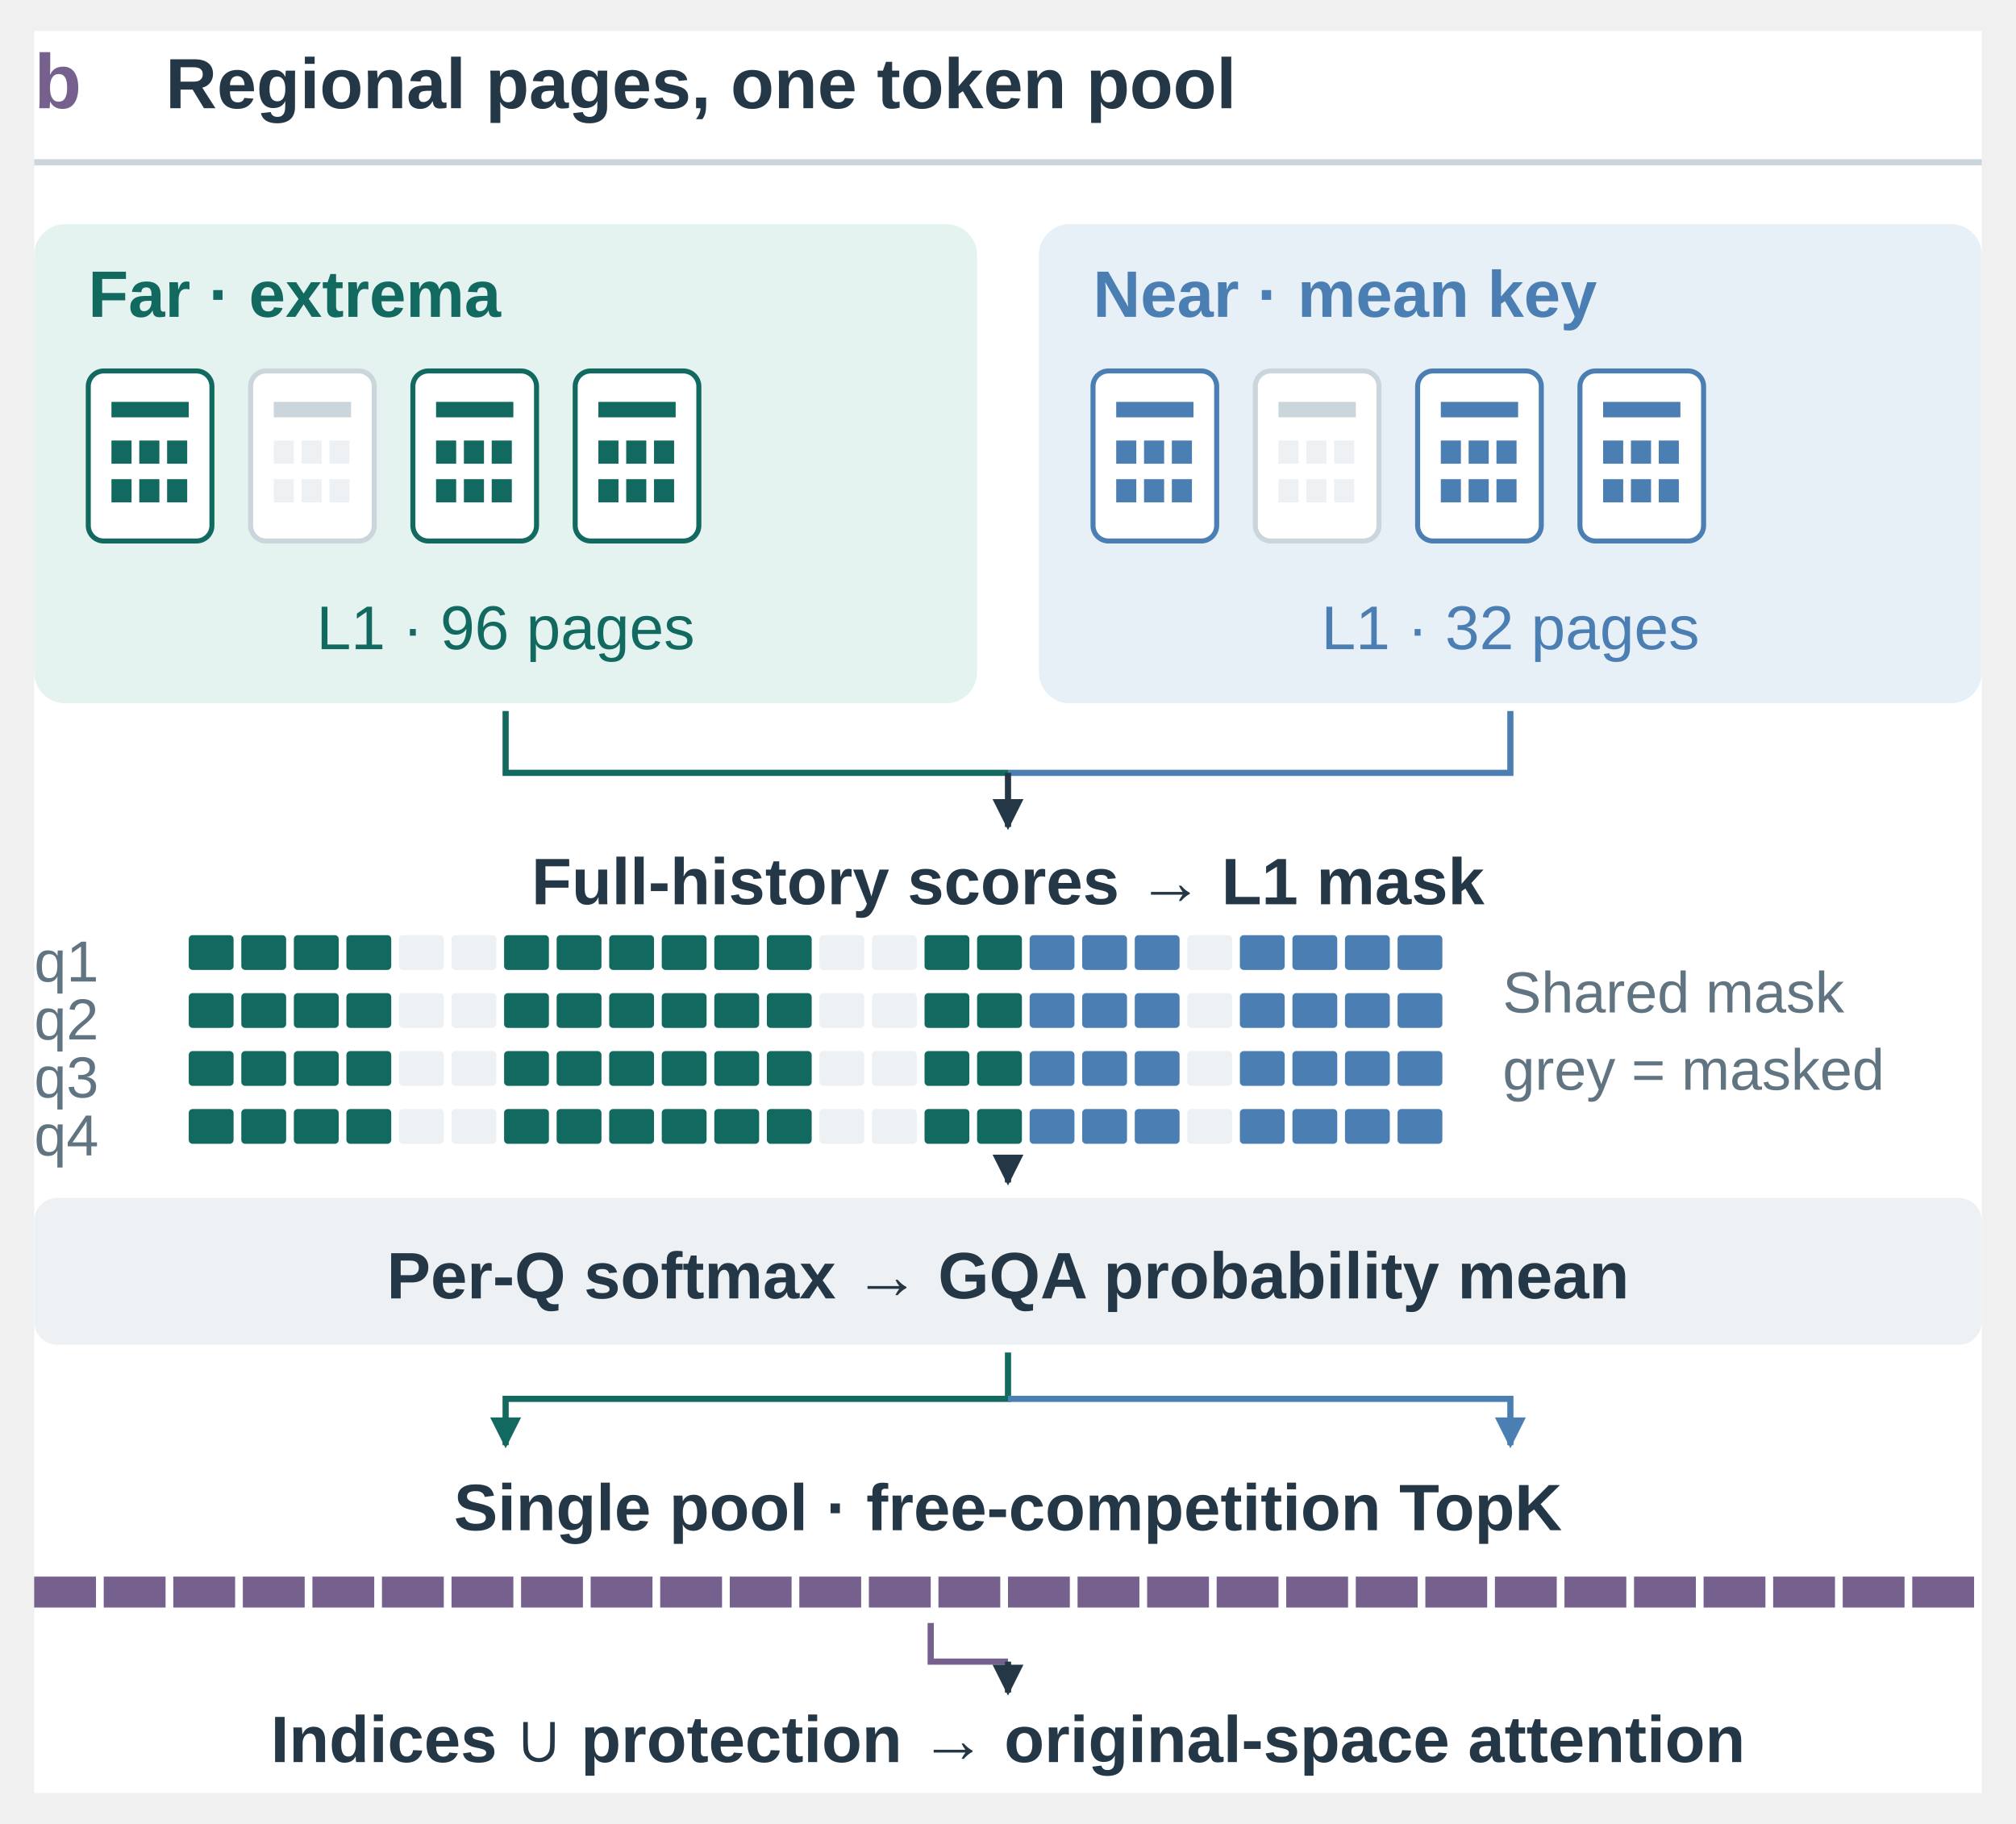
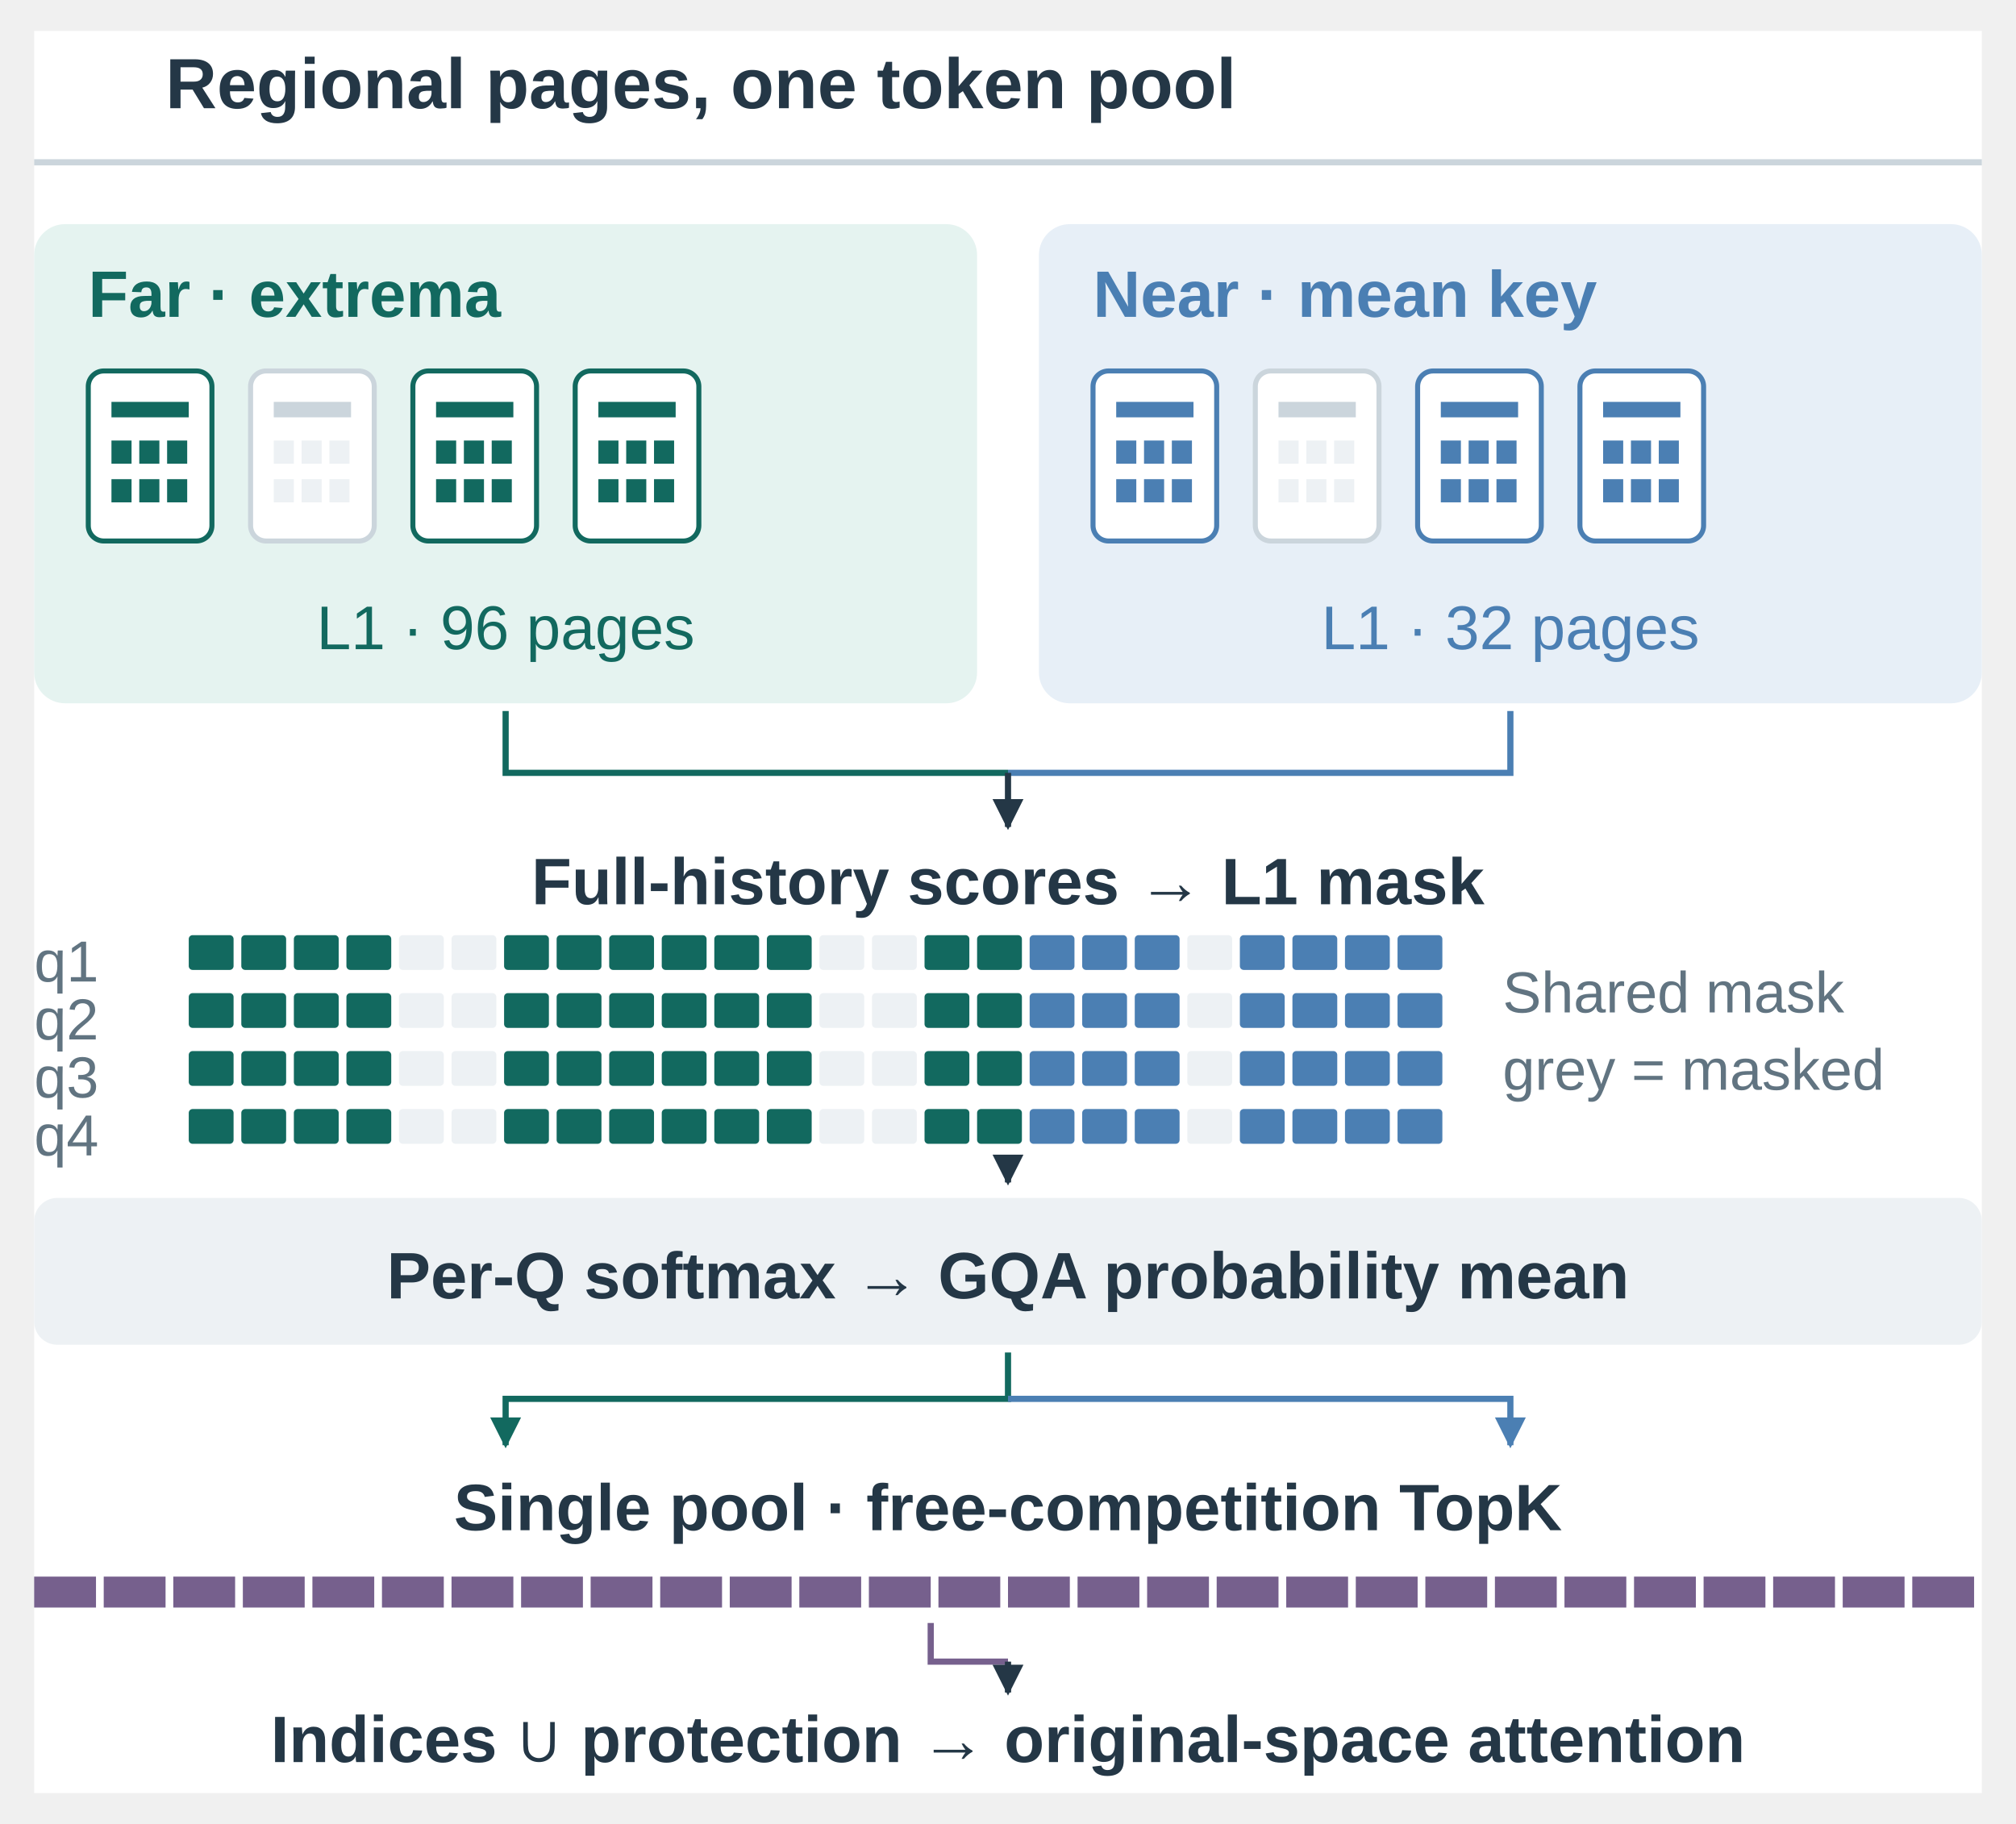
<svg xmlns="http://www.w3.org/2000/svg" width="252pt" height="228pt" viewBox="-4 -4 260 236">
  <defs>
    <marker id="ink" markerWidth="5" markerHeight="5" refX="4.5" refY="2.5" orient="auto">
      <path d="M0 0L5 2.5L0 5Z" fill="#243746" />
    </marker>
    <marker id="muted" markerWidth="5" markerHeight="5" refX="4.5" refY="2.5" orient="auto">
      <path d="M0 0L5 2.5L0 5Z" fill="#617481" />
    </marker>
    <marker id="line" markerWidth="5" markerHeight="5" refX="4.5" refY="2.5" orient="auto">
      <path d="M0 0L5 2.5L0 5Z" fill="#CBD5DC" />
    </marker>
    <marker id="pale" markerWidth="5" markerHeight="5" refX="4.5" refY="2.5" orient="auto">
      <path d="M0 0L5 2.5L0 5Z" fill="#EDF1F4" />
    </marker>
    <marker id="purple" markerWidth="5" markerHeight="5" refX="4.5" refY="2.5" orient="auto">
      <path d="M0 0L5 2.5L0 5Z" fill="#76608D" />
    </marker>
    <marker id="pl" markerWidth="5" markerHeight="5" refX="4.5" refY="2.5" orient="auto">
      <path d="M0 0L5 2.5L0 5Z" fill="#EEE9F3" />
    </marker>
    <marker id="near" markerWidth="5" markerHeight="5" refX="4.5" refY="2.5" orient="auto">
      <path d="M0 0L5 2.5L0 5Z" fill="#4B7FB3" />
    </marker>
    <marker id="nl" markerWidth="5" markerHeight="5" refX="4.5" refY="2.5" orient="auto">
      <path d="M0 0L5 2.5L0 5Z" fill="#E7EFF7" />
    </marker>
    <marker id="far" markerWidth="5" markerHeight="5" refX="4.5" refY="2.5" orient="auto">
      <path d="M0 0L5 2.5L0 5Z" fill="#12695F" />
    </marker>
    <marker id="fl" markerWidth="5" markerHeight="5" refX="4.5" refY="2.5" orient="auto">
      <path d="M0 0L5 2.5L0 5Z" fill="#E5F3F0" />
    </marker>
    <marker id="gate" markerWidth="5" markerHeight="5" refX="4.5" refY="2.5" orient="auto">
      <path d="M0 0L5 2.5L0 5Z" fill="#AE6B2D" />
    </marker>
    <marker id="gl" markerWidth="5" markerHeight="5" refX="4.5" refY="2.5" orient="auto">
      <path d="M0 0L5 2.5L0 5Z" fill="#FAF0E5" />
    </marker>
    <marker id="white" markerWidth="5" markerHeight="5" refX="4.5" refY="2.5" orient="auto">
      <path d="M0 0L5 2.5L0 5Z" fill="#FFFFFF" />
    </marker>
  </defs>
  <rect width="252" height="228" fill="white" />
-   <text x="0" y="10" font-family="Liberation Sans" font-size="10" fill="#76608D" font-weight="700" text-anchor="start">b</text>
+   <text x="0" y="10" font-family="Liberation Sans" font-size="10" fill="#76608D" font-weight="700" text-anchor="start" />
  <text x="17" y="10" font-family="Liberation Sans" font-size="9.2" fill="#243746" font-weight="700" text-anchor="start">Regional pages, one token pool</text>
  <polyline points="0,17 252,17" fill="none" stroke="#CBD5DC" stroke-width=".8" />
  <rect x="0" y="25" width="122" height="62" rx="4" fill="#E5F3F0" />
  <text x="7" y="37" font-family="Liberation Sans" font-size="8.5" fill="#12695F" font-weight="700" text-anchor="start">Far · extrema</text>
  <rect x="7" y="44" width="16" height="22" rx="2" fill="#FFFFFF" stroke="#12695F" stroke-width=".65" />
  <rect x="10" y="48" width="10" height="2" rx="0" fill="#12695F" />
  <rect x="10.0" y="53" width="2.6" height="3" rx="0" fill="#12695F" />
  <rect x="13.6" y="53" width="2.6" height="3" rx="0" fill="#12695F" />
  <rect x="17.2" y="53" width="2.6" height="3" rx="0" fill="#12695F" />
  <rect x="10.0" y="58" width="2.6" height="3" rx="0" fill="#12695F" />
  <rect x="13.6" y="58" width="2.6" height="3" rx="0" fill="#12695F" />
  <rect x="17.2" y="58" width="2.6" height="3" rx="0" fill="#12695F" />
  <rect x="28" y="44" width="16" height="22" rx="2" fill="#FFFFFF" stroke="#CBD5DC" stroke-width=".65" />
  <rect x="31" y="48" width="10" height="2" rx="0" fill="#CBD5DC" />
  <rect x="31.0" y="53" width="2.6" height="3" rx="0" fill="#EDF1F4" />
  <rect x="34.6" y="53" width="2.6" height="3" rx="0" fill="#EDF1F4" />
  <rect x="38.2" y="53" width="2.6" height="3" rx="0" fill="#EDF1F4" />
  <rect x="31.0" y="58" width="2.6" height="3" rx="0" fill="#EDF1F4" />
  <rect x="34.6" y="58" width="2.6" height="3" rx="0" fill="#EDF1F4" />
  <rect x="38.2" y="58" width="2.6" height="3" rx="0" fill="#EDF1F4" />
  <rect x="49" y="44" width="16" height="22" rx="2" fill="#FFFFFF" stroke="#12695F" stroke-width=".65" />
  <rect x="52" y="48" width="10" height="2" rx="0" fill="#12695F" />
  <rect x="52.0" y="53" width="2.6" height="3" rx="0" fill="#12695F" />
  <rect x="55.6" y="53" width="2.6" height="3" rx="0" fill="#12695F" />
  <rect x="59.2" y="53" width="2.6" height="3" rx="0" fill="#12695F" />
  <rect x="52.0" y="58" width="2.6" height="3" rx="0" fill="#12695F" />
  <rect x="55.6" y="58" width="2.6" height="3" rx="0" fill="#12695F" />
  <rect x="59.2" y="58" width="2.6" height="3" rx="0" fill="#12695F" />
  <rect x="70" y="44" width="16" height="22" rx="2" fill="#FFFFFF" stroke="#12695F" stroke-width=".65" />
  <rect x="73" y="48" width="10" height="2" rx="0" fill="#12695F" />
  <rect x="73.0" y="53" width="2.6" height="3" rx="0" fill="#12695F" />
  <rect x="76.6" y="53" width="2.6" height="3" rx="0" fill="#12695F" />
  <rect x="80.2" y="53" width="2.6" height="3" rx="0" fill="#12695F" />
  <rect x="73.0" y="58" width="2.6" height="3" rx="0" fill="#12695F" />
  <rect x="76.6" y="58" width="2.6" height="3" rx="0" fill="#12695F" />
  <rect x="80.2" y="58" width="2.6" height="3" rx="0" fill="#12695F" />
  <rect x="6" y="69" width="110" height="16" rx="3" fill="#E5F3F0" />
  <text x="61.0" y="80" font-family="Liberation Sans" font-size="8" fill="#12695F" font-weight="400" text-anchor="middle">L1 · 96 pages</text>
  <rect x="130" y="25" width="122" height="62" rx="4" fill="#E7EFF7" />
  <text x="137" y="37" font-family="Liberation Sans" font-size="8.5" fill="#4B7FB3" font-weight="700" text-anchor="start">Near · mean key</text>
  <rect x="137" y="44" width="16" height="22" rx="2" fill="#FFFFFF" stroke="#4B7FB3" stroke-width=".65" />
  <rect x="140" y="48" width="10" height="2" rx="0" fill="#4B7FB3" />
  <rect x="140.0" y="53" width="2.6" height="3" rx="0" fill="#4B7FB3" />
  <rect x="143.6" y="53" width="2.6" height="3" rx="0" fill="#4B7FB3" />
  <rect x="147.2" y="53" width="2.6" height="3" rx="0" fill="#4B7FB3" />
  <rect x="140.0" y="58" width="2.6" height="3" rx="0" fill="#4B7FB3" />
  <rect x="143.6" y="58" width="2.6" height="3" rx="0" fill="#4B7FB3" />
  <rect x="147.2" y="58" width="2.6" height="3" rx="0" fill="#4B7FB3" />
  <rect x="158" y="44" width="16" height="22" rx="2" fill="#FFFFFF" stroke="#CBD5DC" stroke-width=".65" />
  <rect x="161" y="48" width="10" height="2" rx="0" fill="#CBD5DC" />
  <rect x="161.0" y="53" width="2.6" height="3" rx="0" fill="#EDF1F4" />
  <rect x="164.6" y="53" width="2.6" height="3" rx="0" fill="#EDF1F4" />
  <rect x="168.2" y="53" width="2.6" height="3" rx="0" fill="#EDF1F4" />
  <rect x="161.0" y="58" width="2.6" height="3" rx="0" fill="#EDF1F4" />
  <rect x="164.6" y="58" width="2.6" height="3" rx="0" fill="#EDF1F4" />
  <rect x="168.2" y="58" width="2.6" height="3" rx="0" fill="#EDF1F4" />
  <rect x="179" y="44" width="16" height="22" rx="2" fill="#FFFFFF" stroke="#4B7FB3" stroke-width=".65" />
  <rect x="182" y="48" width="10" height="2" rx="0" fill="#4B7FB3" />
  <rect x="182.0" y="53" width="2.6" height="3" rx="0" fill="#4B7FB3" />
  <rect x="185.6" y="53" width="2.6" height="3" rx="0" fill="#4B7FB3" />
  <rect x="189.2" y="53" width="2.6" height="3" rx="0" fill="#4B7FB3" />
  <rect x="182.0" y="58" width="2.6" height="3" rx="0" fill="#4B7FB3" />
  <rect x="185.6" y="58" width="2.6" height="3" rx="0" fill="#4B7FB3" />
  <rect x="189.2" y="58" width="2.6" height="3" rx="0" fill="#4B7FB3" />
  <rect x="200" y="44" width="16" height="22" rx="2" fill="#FFFFFF" stroke="#4B7FB3" stroke-width=".65" />
  <rect x="203" y="48" width="10" height="2" rx="0" fill="#4B7FB3" />
  <rect x="203.0" y="53" width="2.6" height="3" rx="0" fill="#4B7FB3" />
  <rect x="206.6" y="53" width="2.6" height="3" rx="0" fill="#4B7FB3" />
  <rect x="210.2" y="53" width="2.6" height="3" rx="0" fill="#4B7FB3" />
  <rect x="203.0" y="58" width="2.6" height="3" rx="0" fill="#4B7FB3" />
  <rect x="206.6" y="58" width="2.6" height="3" rx="0" fill="#4B7FB3" />
  <rect x="210.2" y="58" width="2.6" height="3" rx="0" fill="#4B7FB3" />
  <rect x="136" y="69" width="110" height="16" rx="3" fill="#E7EFF7" />
  <text x="191.0" y="80" font-family="Liberation Sans" font-size="8" fill="#4B7FB3" font-weight="400" text-anchor="middle">L1 · 32 pages</text>
  <polyline points="61,88 61,96 126,96" fill="none" stroke="#12695F" stroke-width=".8" />
  <polyline points="191,88 191,96 126,96" fill="none" stroke="#4B7FB3" stroke-width=".8" />
  <polyline points="126,96 126,103" fill="none" stroke="#243746" stroke-width=".8" marker-end="url(#ink)" />
  <text x="126" y="113" font-family="Liberation Sans" font-size="8.5" fill="#243746" font-weight="700" text-anchor="middle">Full-history scores → L1 mask</text>
  <text x="0" y="123.0" font-family="Liberation Sans" font-size="7.5" fill="#617481" font-weight="400" text-anchor="start">q1</text>
  <rect x="20.0" y="117.0" width="5.8" height="4.5" rx="0.5" fill="#12695F" />
  <rect x="26.8" y="117.0" width="5.8" height="4.5" rx="0.5" fill="#12695F" />
  <rect x="33.6" y="117.0" width="5.8" height="4.5" rx="0.5" fill="#12695F" />
  <rect x="40.4" y="117.0" width="5.8" height="4.5" rx="0.5" fill="#12695F" />
  <rect x="47.2" y="117.0" width="5.8" height="4.5" rx="0.5" fill="#EDF1F4" />
  <rect x="54.0" y="117.0" width="5.8" height="4.5" rx="0.5" fill="#EDF1F4" />
  <rect x="60.8" y="117.0" width="5.8" height="4.5" rx="0.5" fill="#12695F" />
  <rect x="67.6" y="117.0" width="5.8" height="4.5" rx="0.5" fill="#12695F" />
  <rect x="74.4" y="117.0" width="5.8" height="4.5" rx="0.5" fill="#12695F" />
  <rect x="81.2" y="117.0" width="5.8" height="4.5" rx="0.5" fill="#12695F" />
  <rect x="88.0" y="117.0" width="5.8" height="4.5" rx="0.5" fill="#12695F" />
  <rect x="94.8" y="117.0" width="5.8" height="4.5" rx="0.5" fill="#12695F" />
  <rect x="101.6" y="117.0" width="5.8" height="4.5" rx="0.5" fill="#EDF1F4" />
  <rect x="108.4" y="117.0" width="5.8" height="4.5" rx="0.5" fill="#EDF1F4" />
  <rect x="115.2" y="117.0" width="5.8" height="4.5" rx="0.5" fill="#12695F" />
  <rect x="122.0" y="117.0" width="5.8" height="4.5" rx="0.5" fill="#12695F" />
  <rect x="128.8" y="117.0" width="5.8" height="4.5" rx="0.5" fill="#4B7FB3" />
  <rect x="135.6" y="117.0" width="5.8" height="4.5" rx="0.5" fill="#4B7FB3" />
  <rect x="142.4" y="117.0" width="5.8" height="4.5" rx="0.5" fill="#4B7FB3" />
  <rect x="149.2" y="117.0" width="5.8" height="4.5" rx="0.5" fill="#EDF1F4" />
  <rect x="156.0" y="117.0" width="5.8" height="4.5" rx="0.5" fill="#4B7FB3" />
  <rect x="162.8" y="117.0" width="5.8" height="4.5" rx="0.5" fill="#4B7FB3" />
  <rect x="169.6" y="117.0" width="5.8" height="4.5" rx="0.5" fill="#4B7FB3" />
  <rect x="176.4" y="117.0" width="5.8" height="4.5" rx="0.5" fill="#4B7FB3" />
  <text x="0" y="130.5" font-family="Liberation Sans" font-size="7.5" fill="#617481" font-weight="400" text-anchor="start">q2</text>
  <rect x="20.0" y="124.5" width="5.8" height="4.5" rx="0.5" fill="#12695F" />
  <rect x="26.8" y="124.5" width="5.8" height="4.5" rx="0.5" fill="#12695F" />
  <rect x="33.6" y="124.5" width="5.8" height="4.5" rx="0.5" fill="#12695F" />
  <rect x="40.4" y="124.5" width="5.8" height="4.5" rx="0.5" fill="#12695F" />
  <rect x="47.2" y="124.5" width="5.8" height="4.5" rx="0.5" fill="#EDF1F4" />
  <rect x="54.0" y="124.5" width="5.8" height="4.5" rx="0.5" fill="#EDF1F4" />
  <rect x="60.8" y="124.5" width="5.8" height="4.5" rx="0.5" fill="#12695F" />
  <rect x="67.6" y="124.5" width="5.8" height="4.5" rx="0.5" fill="#12695F" />
  <rect x="74.4" y="124.5" width="5.8" height="4.5" rx="0.5" fill="#12695F" />
  <rect x="81.2" y="124.5" width="5.8" height="4.5" rx="0.5" fill="#12695F" />
  <rect x="88.0" y="124.5" width="5.8" height="4.5" rx="0.5" fill="#12695F" />
  <rect x="94.8" y="124.5" width="5.8" height="4.5" rx="0.5" fill="#12695F" />
  <rect x="101.6" y="124.5" width="5.8" height="4.5" rx="0.5" fill="#EDF1F4" />
  <rect x="108.4" y="124.5" width="5.8" height="4.5" rx="0.5" fill="#EDF1F4" />
  <rect x="115.2" y="124.5" width="5.8" height="4.5" rx="0.5" fill="#12695F" />
  <rect x="122.0" y="124.5" width="5.8" height="4.5" rx="0.5" fill="#12695F" />
  <rect x="128.8" y="124.5" width="5.8" height="4.5" rx="0.5" fill="#4B7FB3" />
  <rect x="135.6" y="124.5" width="5.8" height="4.5" rx="0.5" fill="#4B7FB3" />
  <rect x="142.4" y="124.5" width="5.8" height="4.5" rx="0.5" fill="#4B7FB3" />
  <rect x="149.2" y="124.5" width="5.8" height="4.5" rx="0.5" fill="#EDF1F4" />
  <rect x="156.0" y="124.5" width="5.8" height="4.5" rx="0.5" fill="#4B7FB3" />
  <rect x="162.8" y="124.5" width="5.8" height="4.5" rx="0.5" fill="#4B7FB3" />
  <rect x="169.6" y="124.5" width="5.8" height="4.5" rx="0.5" fill="#4B7FB3" />
  <rect x="176.4" y="124.5" width="5.8" height="4.5" rx="0.5" fill="#4B7FB3" />
  <text x="0" y="138.0" font-family="Liberation Sans" font-size="7.5" fill="#617481" font-weight="400" text-anchor="start">q3</text>
  <rect x="20.0" y="132.0" width="5.8" height="4.5" rx="0.5" fill="#12695F" />
  <rect x="26.8" y="132.0" width="5.8" height="4.5" rx="0.5" fill="#12695F" />
  <rect x="33.6" y="132.0" width="5.8" height="4.5" rx="0.5" fill="#12695F" />
  <rect x="40.4" y="132.0" width="5.8" height="4.5" rx="0.5" fill="#12695F" />
  <rect x="47.2" y="132.0" width="5.8" height="4.5" rx="0.5" fill="#EDF1F4" />
  <rect x="54.0" y="132.0" width="5.8" height="4.5" rx="0.5" fill="#EDF1F4" />
  <rect x="60.8" y="132.0" width="5.8" height="4.5" rx="0.5" fill="#12695F" />
  <rect x="67.6" y="132.0" width="5.8" height="4.5" rx="0.5" fill="#12695F" />
  <rect x="74.4" y="132.0" width="5.8" height="4.5" rx="0.5" fill="#12695F" />
  <rect x="81.2" y="132.0" width="5.8" height="4.5" rx="0.5" fill="#12695F" />
  <rect x="88.0" y="132.0" width="5.8" height="4.5" rx="0.5" fill="#12695F" />
  <rect x="94.8" y="132.0" width="5.8" height="4.5" rx="0.5" fill="#12695F" />
  <rect x="101.6" y="132.0" width="5.8" height="4.5" rx="0.5" fill="#EDF1F4" />
  <rect x="108.4" y="132.0" width="5.8" height="4.5" rx="0.5" fill="#EDF1F4" />
  <rect x="115.2" y="132.0" width="5.8" height="4.5" rx="0.5" fill="#12695F" />
  <rect x="122.0" y="132.0" width="5.8" height="4.5" rx="0.5" fill="#12695F" />
  <rect x="128.8" y="132.0" width="5.8" height="4.5" rx="0.5" fill="#4B7FB3" />
  <rect x="135.6" y="132.0" width="5.8" height="4.5" rx="0.5" fill="#4B7FB3" />
  <rect x="142.4" y="132.0" width="5.8" height="4.5" rx="0.5" fill="#4B7FB3" />
  <rect x="149.2" y="132.0" width="5.8" height="4.5" rx="0.5" fill="#EDF1F4" />
  <rect x="156.0" y="132.0" width="5.8" height="4.5" rx="0.5" fill="#4B7FB3" />
  <rect x="162.8" y="132.0" width="5.8" height="4.5" rx="0.5" fill="#4B7FB3" />
  <rect x="169.6" y="132.0" width="5.8" height="4.5" rx="0.5" fill="#4B7FB3" />
  <rect x="176.4" y="132.0" width="5.8" height="4.5" rx="0.5" fill="#4B7FB3" />
  <text x="0" y="145.5" font-family="Liberation Sans" font-size="7.5" fill="#617481" font-weight="400" text-anchor="start">q4</text>
  <rect x="20.0" y="139.5" width="5.8" height="4.5" rx="0.5" fill="#12695F" />
  <rect x="26.8" y="139.5" width="5.8" height="4.5" rx="0.5" fill="#12695F" />
  <rect x="33.6" y="139.5" width="5.8" height="4.5" rx="0.5" fill="#12695F" />
  <rect x="40.4" y="139.5" width="5.8" height="4.5" rx="0.5" fill="#12695F" />
  <rect x="47.2" y="139.5" width="5.8" height="4.5" rx="0.5" fill="#EDF1F4" />
  <rect x="54.0" y="139.5" width="5.8" height="4.5" rx="0.5" fill="#EDF1F4" />
  <rect x="60.8" y="139.5" width="5.8" height="4.5" rx="0.5" fill="#12695F" />
  <rect x="67.6" y="139.5" width="5.8" height="4.5" rx="0.5" fill="#12695F" />
  <rect x="74.4" y="139.5" width="5.8" height="4.5" rx="0.5" fill="#12695F" />
  <rect x="81.2" y="139.5" width="5.8" height="4.5" rx="0.5" fill="#12695F" />
  <rect x="88.0" y="139.5" width="5.8" height="4.5" rx="0.5" fill="#12695F" />
  <rect x="94.8" y="139.5" width="5.8" height="4.5" rx="0.5" fill="#12695F" />
  <rect x="101.6" y="139.5" width="5.8" height="4.5" rx="0.5" fill="#EDF1F4" />
  <rect x="108.4" y="139.5" width="5.8" height="4.5" rx="0.5" fill="#EDF1F4" />
  <rect x="115.2" y="139.5" width="5.8" height="4.5" rx="0.5" fill="#12695F" />
  <rect x="122.0" y="139.5" width="5.8" height="4.5" rx="0.5" fill="#12695F" />
  <rect x="128.8" y="139.5" width="5.8" height="4.5" rx="0.5" fill="#4B7FB3" />
  <rect x="135.6" y="139.5" width="5.8" height="4.5" rx="0.5" fill="#4B7FB3" />
  <rect x="142.4" y="139.5" width="5.8" height="4.5" rx="0.5" fill="#4B7FB3" />
  <rect x="149.2" y="139.5" width="5.8" height="4.5" rx="0.5" fill="#EDF1F4" />
  <rect x="156.0" y="139.5" width="5.8" height="4.5" rx="0.5" fill="#4B7FB3" />
  <rect x="162.8" y="139.5" width="5.8" height="4.5" rx="0.5" fill="#4B7FB3" />
  <rect x="169.6" y="139.5" width="5.8" height="4.5" rx="0.5" fill="#4B7FB3" />
  <rect x="176.4" y="139.5" width="5.8" height="4.5" rx="0.5" fill="#4B7FB3" />
  <text x="190" y="127" font-family="Liberation Sans" font-size="7.5" fill="#617481" font-weight="400" text-anchor="start">Shared mask</text>
  <text x="190" y="137" font-family="Liberation Sans" font-size="7.5" fill="#617481" font-weight="400" text-anchor="start">grey = masked</text>
  <polyline points="126,146 126,149" fill="none" stroke="#243746" stroke-width=".8" marker-end="url(#ink)" />
  <rect x="0" y="151" width="252" height="19" rx="3" fill="#EDF1F4" />
  <text x="126" y="164" font-family="Liberation Sans" font-size="8.5" fill="#243746" font-weight="700" text-anchor="middle">Per-Q softmax → GQA probability mean</text>
  <polyline points="126,171 126,177 61,177 61,183" fill="none" stroke="#12695F" stroke-width=".8" marker-end="url(#far)" />
  <polyline points="126,177 191,177 191,183" fill="none" stroke="#4B7FB3" stroke-width=".8" marker-end="url(#near)" />
  <text x="126" y="194" font-family="Liberation Sans" font-size="8.5" fill="#243746" font-weight="700" text-anchor="middle">Single pool · free-competition TopK</text>
  <rect x="0" y="200" width="8" height="4" rx="0" fill="#76608D" />
  <rect x="9" y="200" width="8" height="4" rx="0" fill="#76608D" />
  <rect x="18" y="200" width="8" height="4" rx="0" fill="#76608D" />
  <rect x="27" y="200" width="8" height="4" rx="0" fill="#76608D" />
  <rect x="36" y="200" width="8" height="4" rx="0" fill="#76608D" />
  <rect x="45" y="200" width="8" height="4" rx="0" fill="#76608D" />
  <rect x="54" y="200" width="8" height="4" rx="0" fill="#76608D" />
  <rect x="63" y="200" width="8" height="4" rx="0" fill="#76608D" />
  <rect x="72" y="200" width="8" height="4" rx="0" fill="#76608D" />
  <rect x="81" y="200" width="8" height="4" rx="0" fill="#76608D" />
  <rect x="90" y="200" width="8" height="4" rx="0" fill="#76608D" />
  <rect x="99" y="200" width="8" height="4" rx="0" fill="#76608D" />
  <rect x="108" y="200" width="8" height="4" rx="0" fill="#76608D" />
  <rect x="117" y="200" width="8" height="4" rx="0" fill="#76608D" />
  <rect x="126" y="200" width="8" height="4" rx="0" fill="#76608D" />
  <rect x="135" y="200" width="8" height="4" rx="0" fill="#76608D" />
  <rect x="144" y="200" width="8" height="4" rx="0" fill="#76608D" />
  <rect x="153" y="200" width="8" height="4" rx="0" fill="#76608D" />
  <rect x="162" y="200" width="8" height="4" rx="0" fill="#76608D" />
  <rect x="171" y="200" width="8" height="4" rx="0" fill="#76608D" />
  <rect x="180" y="200" width="8" height="4" rx="0" fill="#76608D" />
  <rect x="189" y="200" width="8" height="4" rx="0" fill="#76608D" />
  <rect x="198" y="200" width="8" height="4" rx="0" fill="#76608D" />
  <rect x="207" y="200" width="8" height="4" rx="0" fill="#76608D" />
  <rect x="216" y="200" width="8" height="4" rx="0" fill="#76608D" />
  <rect x="225" y="200" width="8" height="4" rx="0" fill="#76608D" />
  <rect x="234" y="200" width="8" height="4" rx="0" fill="#76608D" />
  <rect x="243" y="200" width="8" height="4" rx="0" fill="#76608D" />
  <polyline points="116,206 116,211 126,211" fill="none" stroke="#76608D" stroke-width=".8" />
  <polyline points="126,211 126,215" fill="none" stroke="#243746" stroke-width=".8" marker-end="url(#ink)" />
  <text x="126" y="224" font-family="Liberation Sans" font-size="8.5" fill="#243746" font-weight="700" text-anchor="middle">Indices ∪ protection → original-space attention</text>
</svg>
